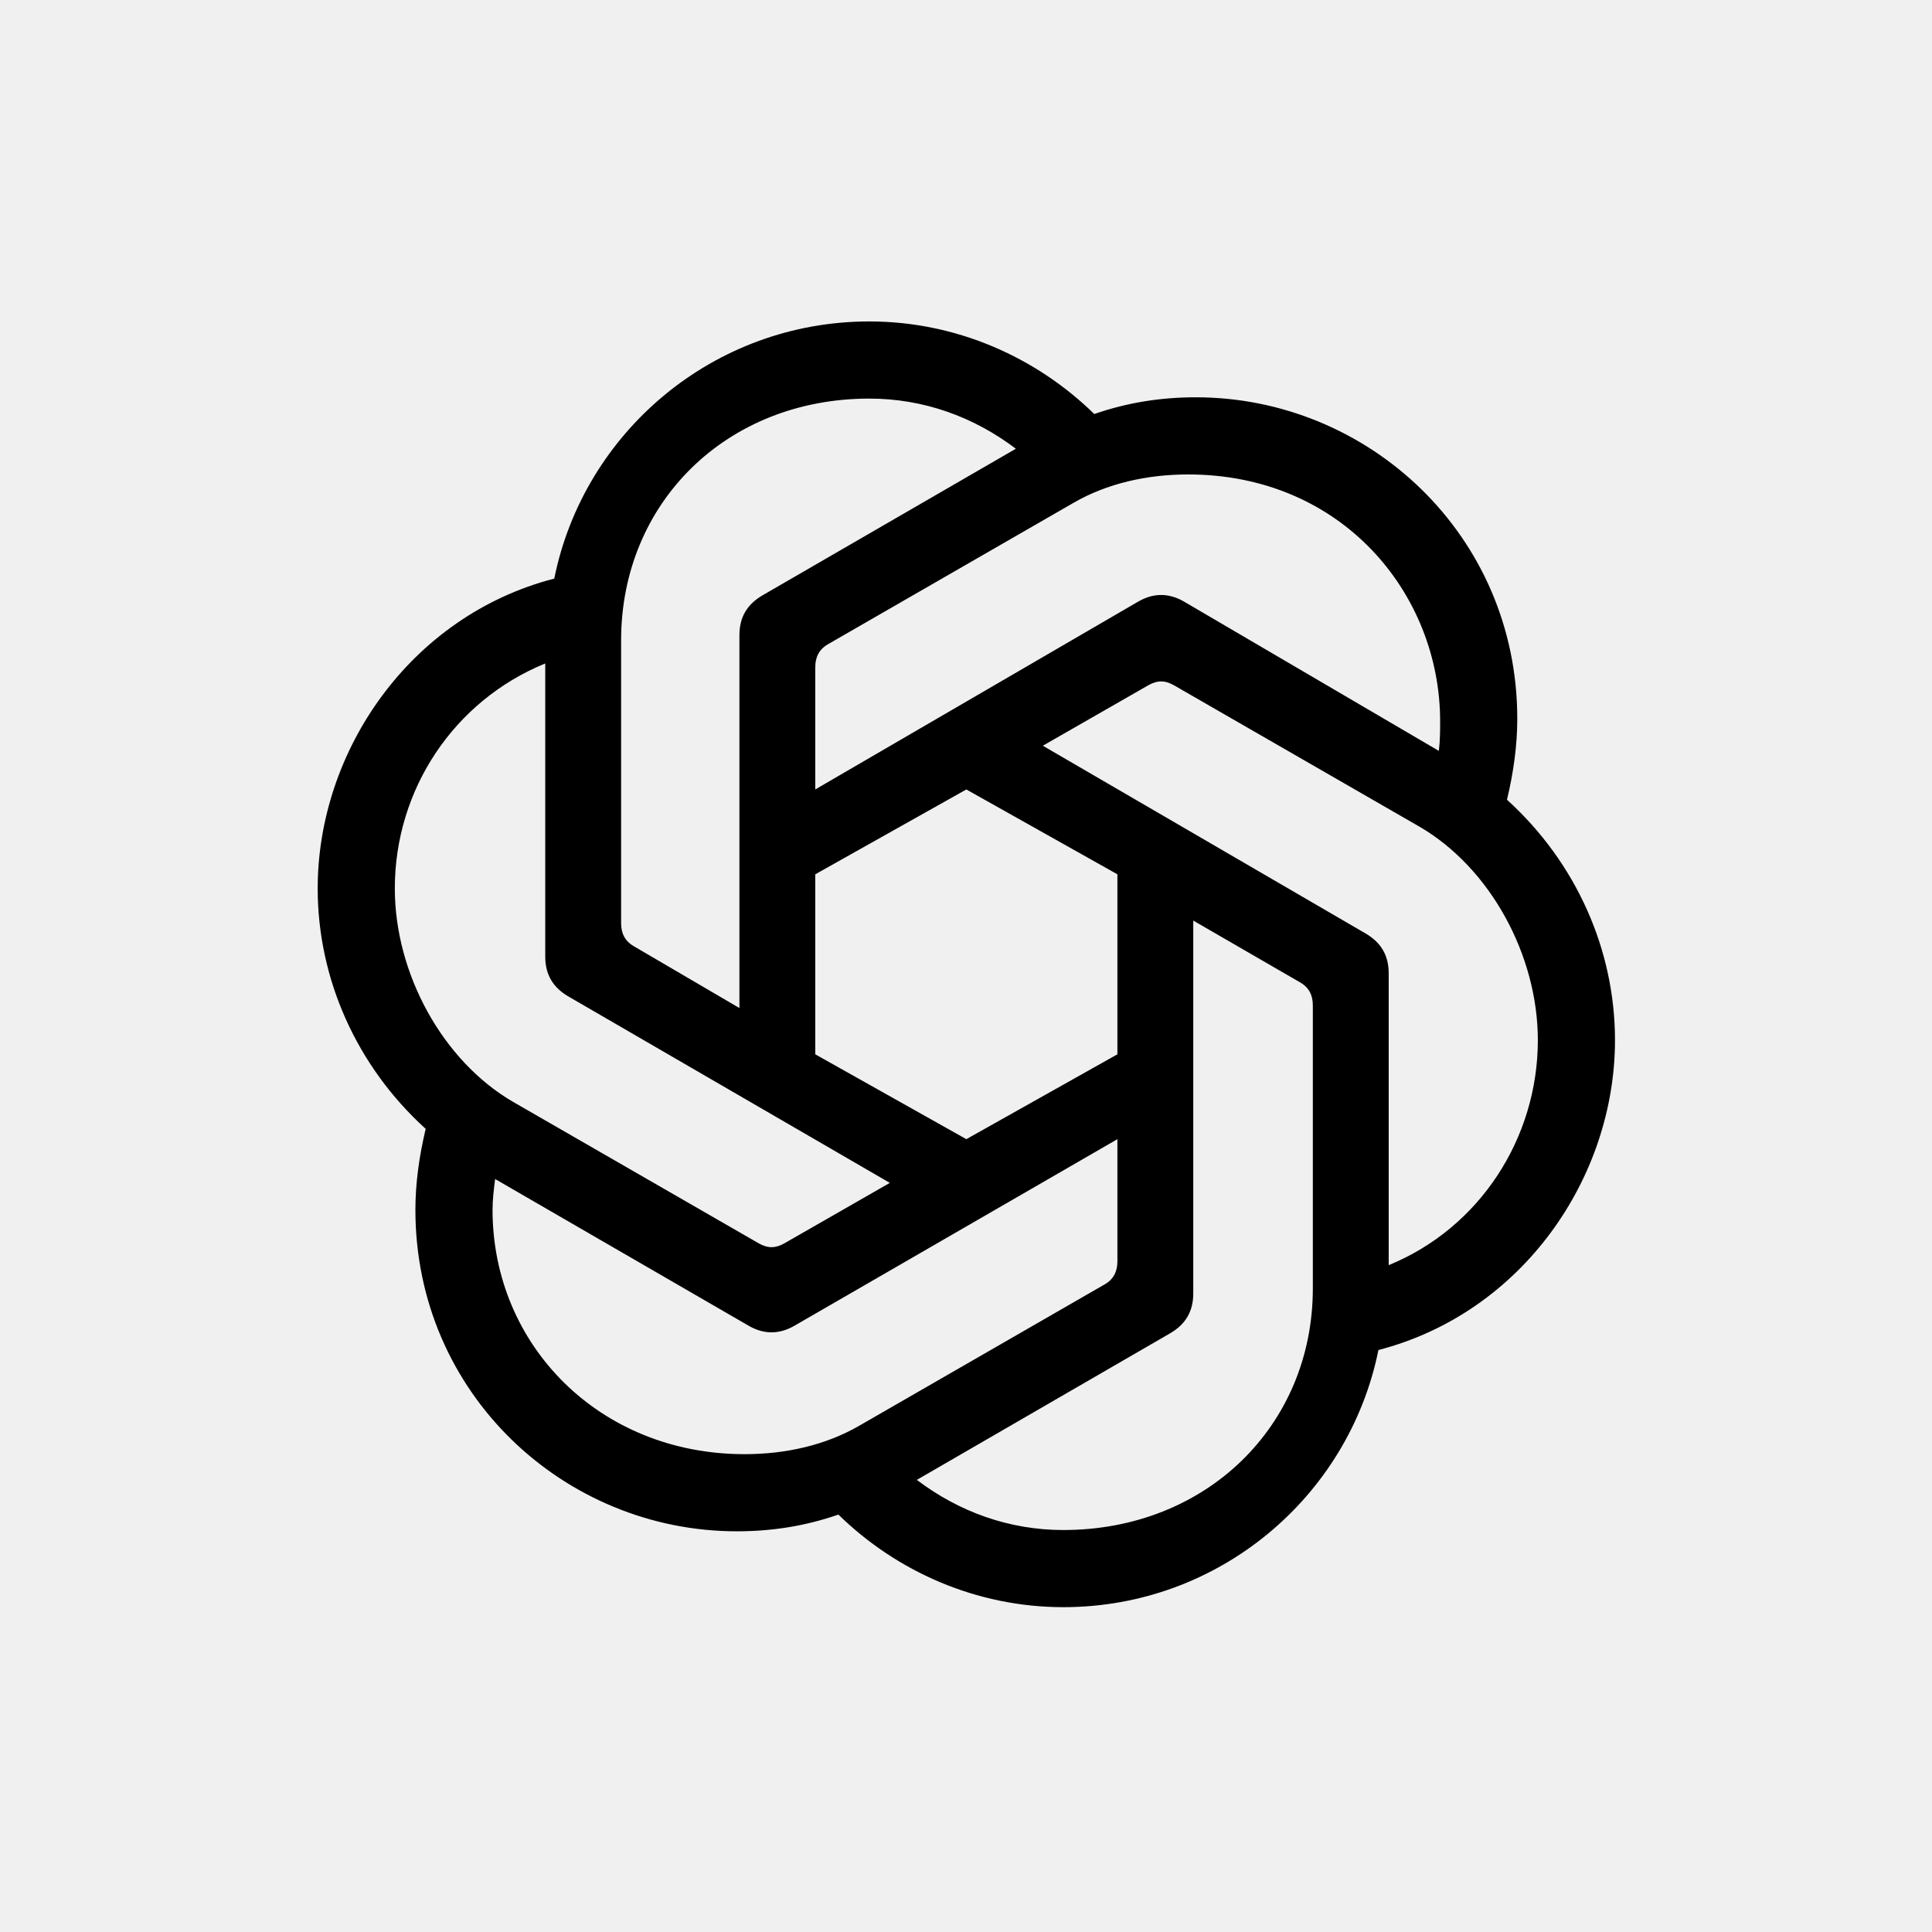
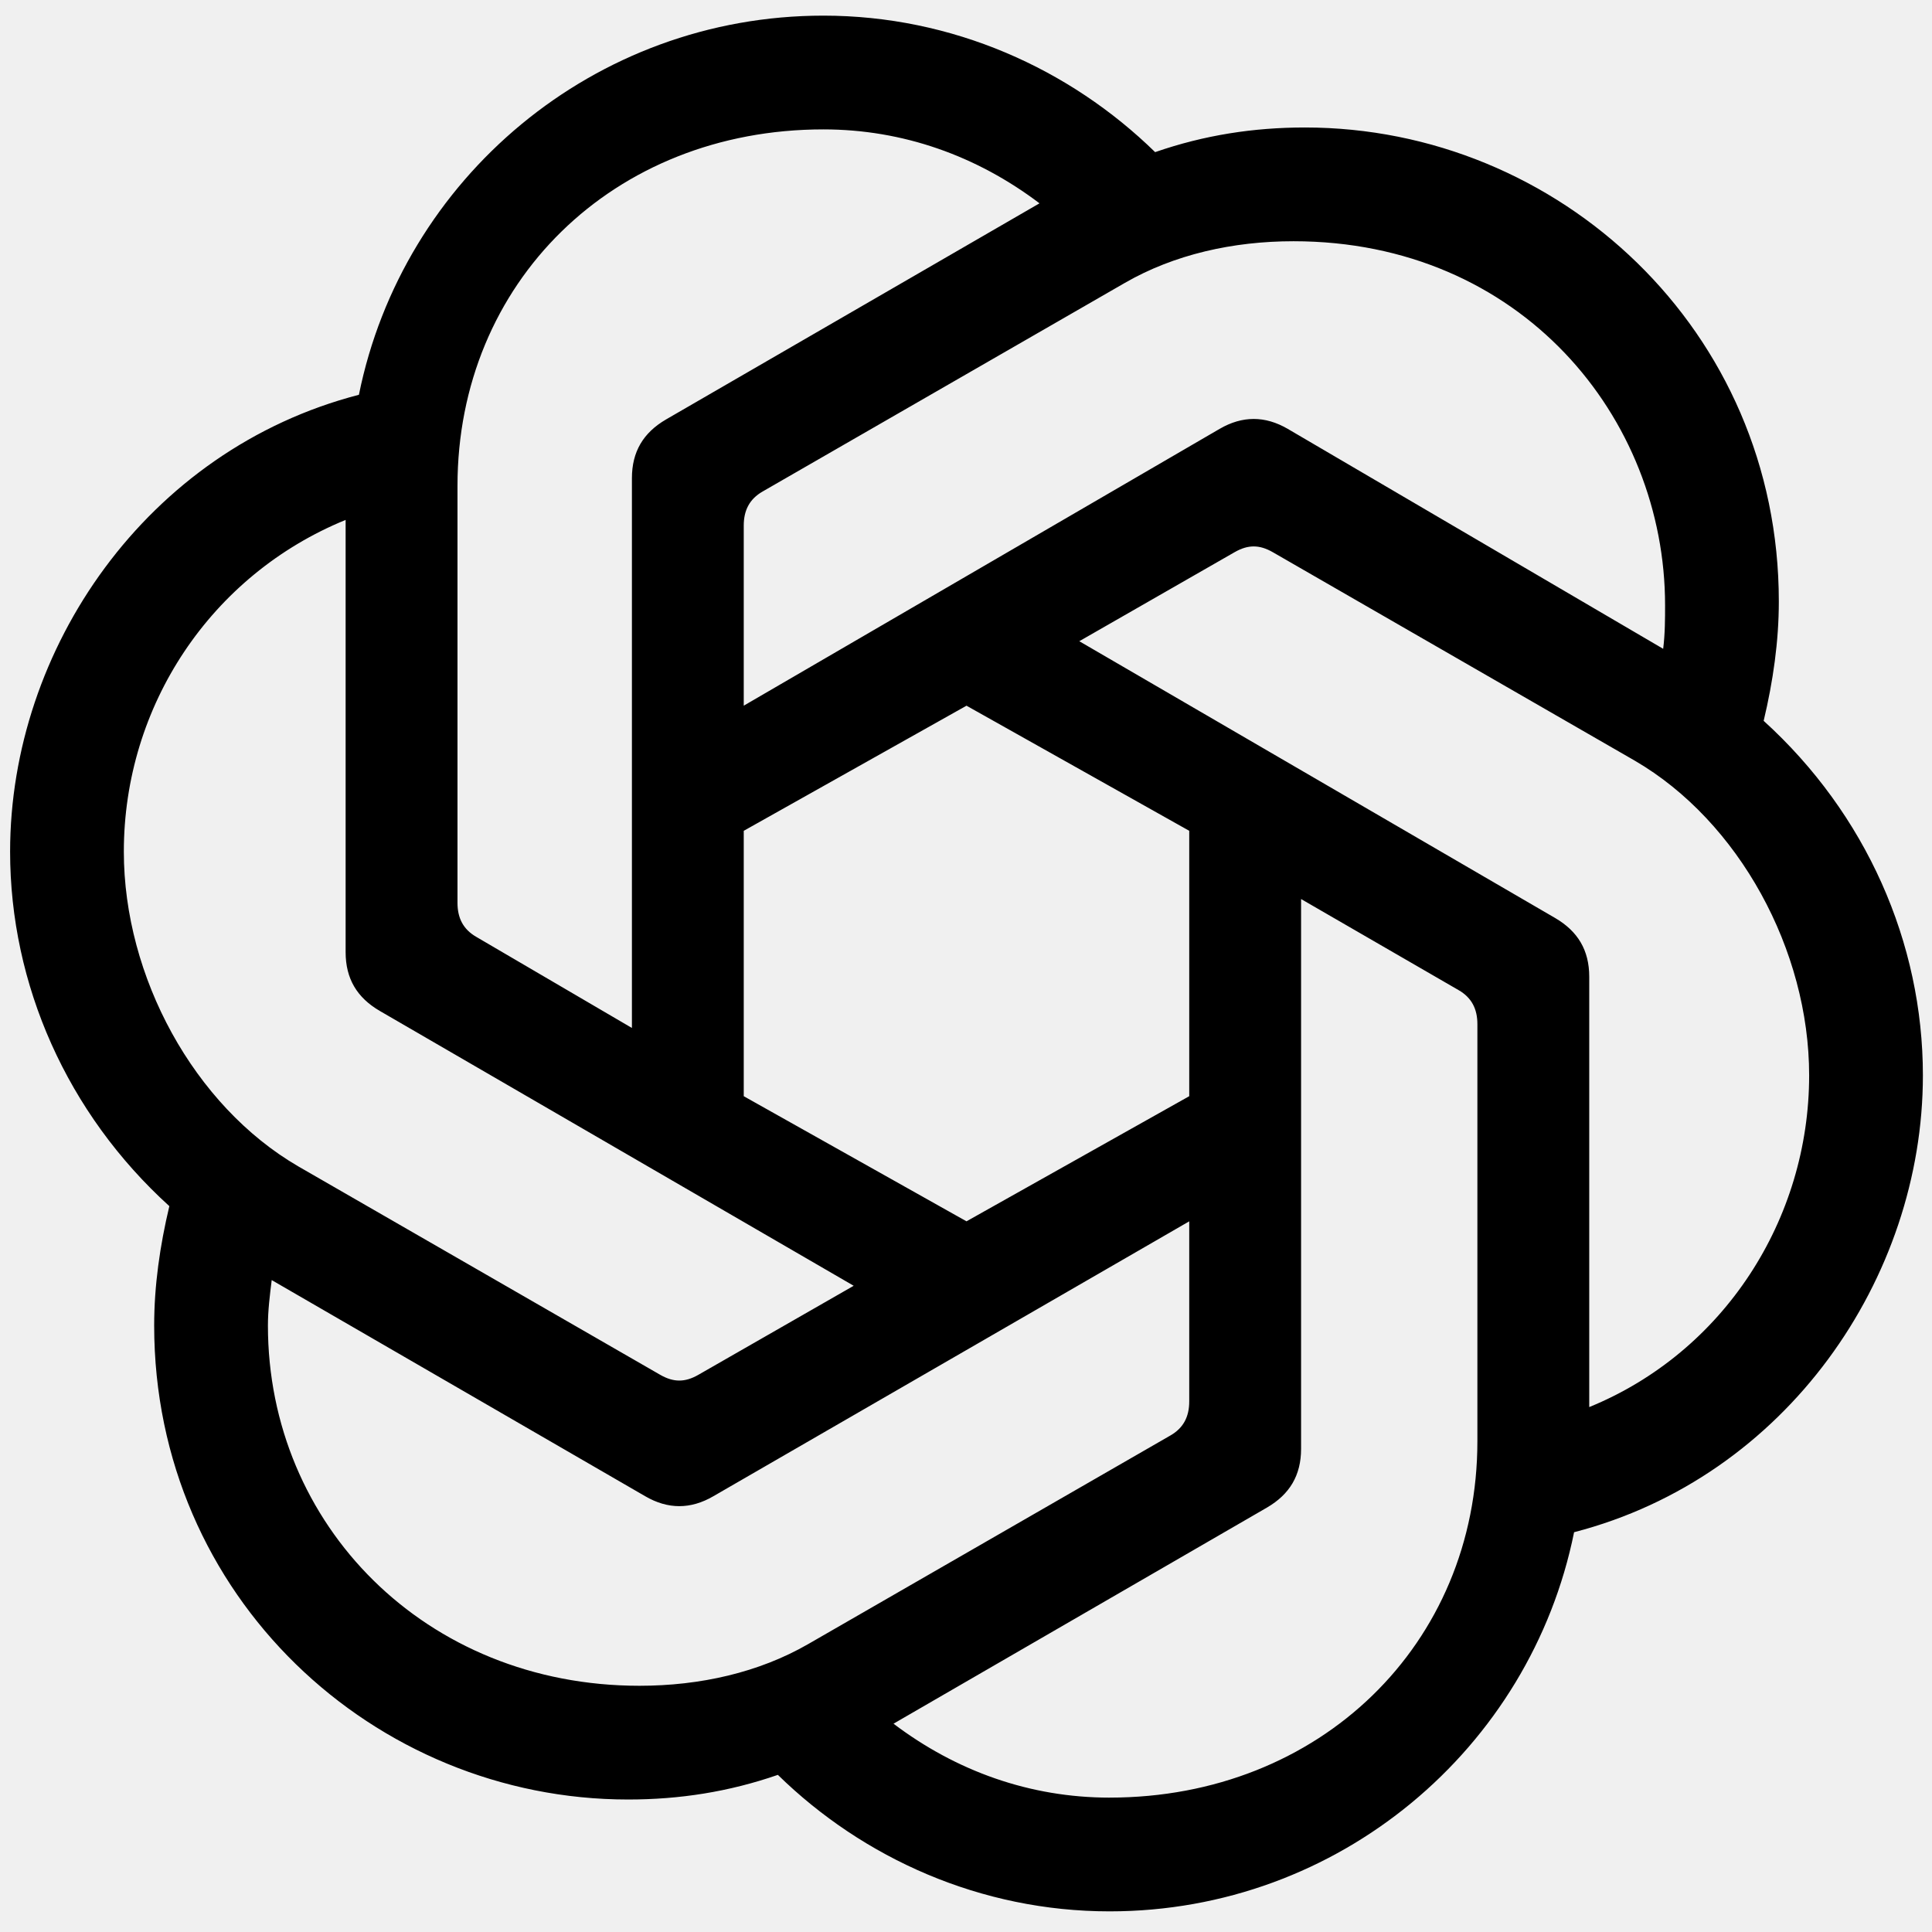
- <svg xmlns="http://www.w3.org/2000/svg" width="721" height="721" viewBox="0 0 721 721" fill="none">
+ <svg xmlns="http://www.w3.org/2000/svg" width="24" height="24" viewBox="116 116 489 489" fill="none">
  <g clip-path="url(#clip0_1637_2934)">
    <g clip-path="url(#clip1_1637_2934)">
      <path d="M304.246 294.611V249.028C304.246 245.189 305.687 242.309 309.044 240.392L400.692 187.612C413.167 180.415 428.042 177.058 443.394 177.058C500.971 177.058 537.44 221.682 537.44 269.182C537.44 272.54 537.44 276.379 536.959 280.218L441.954 224.558C436.197 221.201 430.437 221.201 424.68 224.558L304.246 294.611ZM518.245 472.145V363.224C518.245 356.505 515.364 351.707 509.608 348.349L389.174 278.296L428.519 255.743C431.877 253.826 434.757 253.826 438.115 255.743L529.762 308.523C556.154 323.879 573.905 356.505 573.905 388.171C573.905 424.636 552.315 458.225 518.245 472.141V472.145ZM275.937 376.182L236.592 353.152C233.235 351.235 231.794 348.354 231.794 344.515V238.956C231.794 187.617 271.139 148.749 324.4 148.749C344.555 148.749 363.264 155.468 379.102 167.463L284.578 222.164C278.822 225.521 275.942 230.319 275.942 237.039V376.186L275.937 376.182ZM360.626 425.122L304.246 393.455V326.283L360.626 294.616L417.002 326.283V393.455L360.626 425.122ZM396.852 570.989C376.698 570.989 357.989 564.27 342.151 552.276L436.674 497.574C442.431 494.217 445.311 489.419 445.311 482.699V343.552L485.138 366.582C488.495 368.499 489.936 371.379 489.936 375.219V480.778C489.936 532.117 450.109 570.985 396.852 570.985V570.989ZM283.134 463.99L191.486 411.211C165.094 395.854 147.343 363.229 147.343 331.562C147.343 294.616 169.415 261.509 203.48 247.593V356.991C203.48 363.71 206.361 368.508 212.117 371.866L332.074 441.437L292.729 463.99C289.372 465.907 286.491 465.907 283.134 463.99ZM277.859 542.68C223.639 542.68 183.813 501.895 183.813 451.514C183.813 447.675 184.294 443.836 184.771 439.997L279.295 494.698C285.051 498.056 290.812 498.056 296.568 494.698L417.002 425.127V470.71C417.002 474.549 415.562 477.429 412.204 479.346L320.557 532.126C308.081 539.323 293.206 542.68 277.854 542.68H277.859ZM396.852 599.776C454.911 599.776 503.37 558.513 514.41 503.812C568.149 489.896 602.696 439.515 602.696 388.176C602.696 354.587 588.303 321.962 562.392 298.45C564.791 288.373 566.231 278.296 566.231 268.224C566.231 199.611 510.571 148.267 446.274 148.267C433.322 148.267 420.846 150.184 408.37 154.505C386.775 133.392 357.026 119.958 324.4 119.958C266.342 119.958 217.883 161.22 206.843 215.921C153.104 229.837 118.557 280.218 118.557 331.557C118.557 365.146 132.95 397.771 158.861 421.283C156.462 431.36 155.022 441.437 155.022 451.51C155.022 520.123 210.682 571.466 274.978 571.466C287.931 571.466 300.407 569.549 312.883 565.228C334.473 586.341 364.222 599.776 396.852 599.776Z" fill="black" />
    </g>
  </g>
  <defs>
    <clipPath id="clip0_1637_2934">
      <rect width="720" height="720" fill="white" transform="translate(0.606934 0.0999756)" />
    </clipPath>
    <clipPath id="clip1_1637_2934">
      <rect width="484.139" height="479.818" fill="white" transform="translate(118.557 119.958)" />
    </clipPath>
  </defs>
</svg>
